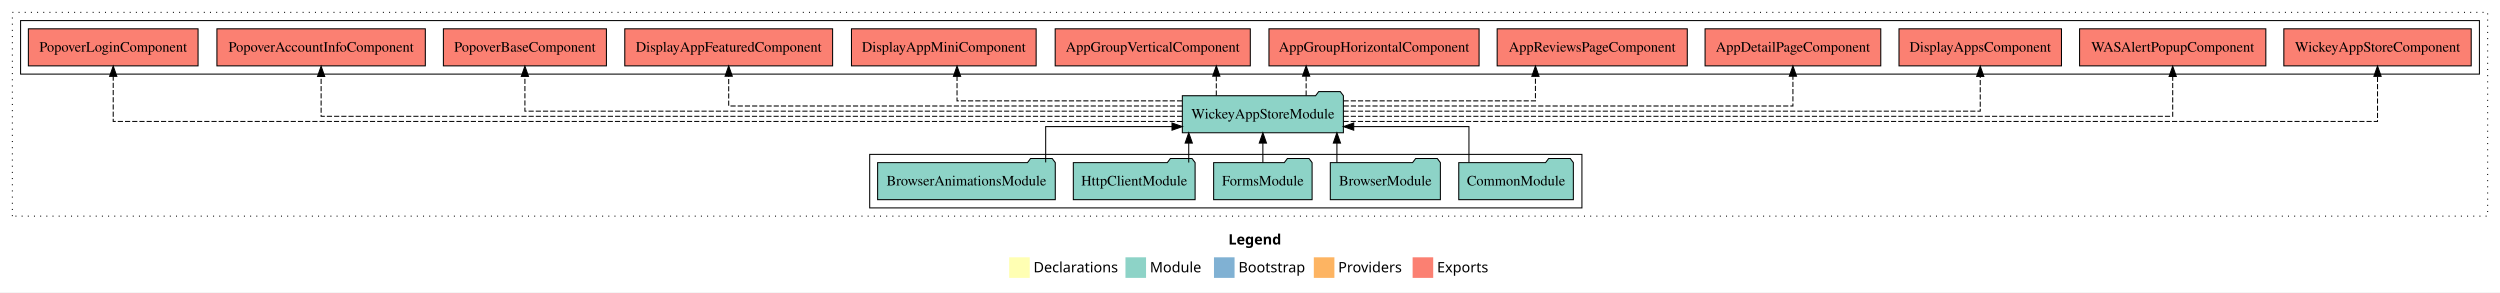
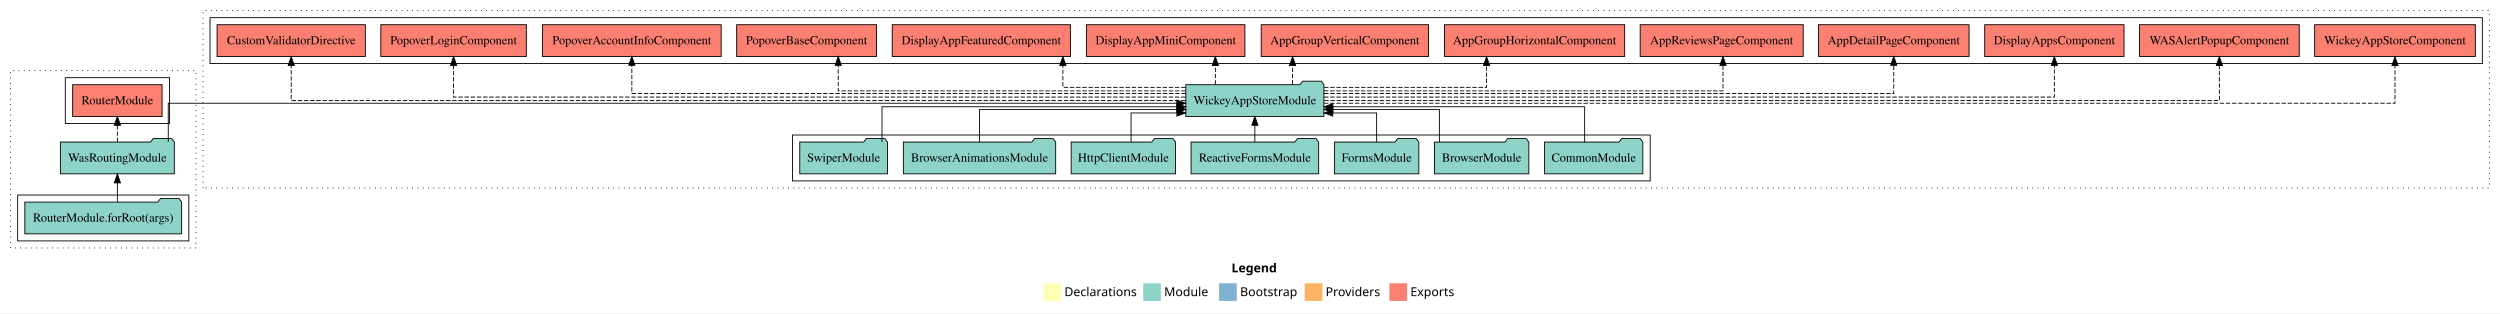
- <svg xmlns="http://www.w3.org/2000/svg" width="2429pt" height="284pt" viewBox="0.00 0.00 2429.00 284.00">
-   <g id="graph0" class="graph" transform="scale(1 1) rotate(0) translate(4 280)">
-     <polygon fill="#ffffff" stroke="transparent" points="-4,4 -4,-280 2425,-280 2425,4 -4,4" />
-     <text text-anchor="start" x="1189.509" y="-42.4" font-family="sans-serif" font-weight="bold" font-size="14.00" fill="#000000">Legend</text>
-     <polygon fill="#ffffb3" stroke="transparent" points="976.5,-10 976.5,-30 996.5,-30 996.5,-10 976.5,-10" />
-     <text text-anchor="start" x="1000.129" y="-15.4" font-family="sans-serif" font-size="14.00" fill="#000000">  Declarations</text>
-     <polygon fill="#8dd3c7" stroke="transparent" points="1089.5,-10 1089.5,-30 1109.5,-30 1109.5,-10 1089.5,-10" />
-     <text text-anchor="start" x="1113.225" y="-15.4" font-family="sans-serif" font-size="14.00" fill="#000000">  Module</text>
-     <polygon fill="#80b1d3" stroke="transparent" points="1175.5,-10 1175.5,-30 1195.5,-30 1195.5,-10 1175.5,-10" />
-     <text text-anchor="start" x="1199.281" y="-15.4" font-family="sans-serif" font-size="14.00" fill="#000000">  Bootstrap</text>
-     <polygon fill="#fdb462" stroke="transparent" points="1272.5,-10 1272.5,-30 1292.5,-30 1292.5,-10 1272.5,-10" />
-     <text text-anchor="start" x="1296.173" y="-15.4" font-family="sans-serif" font-size="14.00" fill="#000000">  Providers</text>
-     <polygon fill="#fb8072" stroke="transparent" points="1368.5,-10 1368.5,-30 1388.5,-30 1388.5,-10 1368.5,-10" />
-     <text text-anchor="start" x="1392.226" y="-15.4" font-family="sans-serif" font-size="14.00" fill="#000000">  Exports</text>
+ <svg xmlns="http://www.w3.org/2000/svg" width="2833pt" height="355pt" viewBox="0.00 0.00 2833.00 355.00">
+   <g id="graph0" class="graph" transform="scale(1 1) rotate(0) translate(4 351)">
+     <polygon fill="#ffffff" stroke="transparent" points="-4,4 -4,-351 2829,-351 2829,4 -4,4" />
+     <text text-anchor="start" x="1391.509" y="-42.4" font-family="sans-serif" font-weight="bold" font-size="14.00" fill="#000000">Legend</text>
+     <polygon fill="#ffffb3" stroke="transparent" points="1178.5,-10 1178.5,-30 1198.5,-30 1198.5,-10 1178.5,-10" />
+     <text text-anchor="start" x="1202.129" y="-15.4" font-family="sans-serif" font-size="14.00" fill="#000000">  Declarations</text>
+     <polygon fill="#8dd3c7" stroke="transparent" points="1291.5,-10 1291.5,-30 1311.5,-30 1311.5,-10 1291.5,-10" />
+     <text text-anchor="start" x="1315.225" y="-15.4" font-family="sans-serif" font-size="14.00" fill="#000000">  Module</text>
+     <polygon fill="#80b1d3" stroke="transparent" points="1377.5,-10 1377.5,-30 1397.5,-30 1397.5,-10 1377.5,-10" />
+     <text text-anchor="start" x="1401.281" y="-15.4" font-family="sans-serif" font-size="14.00" fill="#000000">  Bootstrap</text>
+     <polygon fill="#fdb462" stroke="transparent" points="1474.5,-10 1474.5,-30 1494.5,-30 1494.5,-10 1474.5,-10" />
+     <text text-anchor="start" x="1498.173" y="-15.4" font-family="sans-serif" font-size="14.00" fill="#000000">  Providers</text>
+     <polygon fill="#fb8072" stroke="transparent" points="1570.5,-10 1570.5,-30 1590.5,-30 1590.5,-10 1570.5,-10" />
+     <text text-anchor="start" x="1594.226" y="-15.4" font-family="sans-serif" font-size="14.00" fill="#000000">  Exports</text>
    <g id="clust1" class="cluster">
-       <polygon fill="none" stroke="#000000" stroke-dasharray="1,5" points="8,-70 8,-268 2413,-268 2413,-70 8,-70" />
+       <polygon fill="none" stroke="#000000" stroke-dasharray="1,5" points="8,-70 8,-271 218,-271 218,-70 8,-70" />
    </g>
    <g id="clust3" class="cluster">
-       <polygon fill="none" stroke="#000000" points="841,-78 841,-130 1533,-130 1533,-78 841,-78" />
+       <polygon fill="none" stroke="#000000" points="16,-78 16,-130 210,-130 210,-78 16,-78" />
    </g>
    <g id="clust4" class="cluster">
-       <polygon fill="none" stroke="#000000" points="16,-208 16,-260 2405,-260 2405,-208 16,-208" />
+       <polygon fill="none" stroke="#000000" points="70,-211 70,-263 188,-263 188,-211 70,-211" />
+     </g>
+     <g id="clust7" class="cluster">
+       <polygon fill="none" stroke="#000000" stroke-dasharray="1,5" points="226,-138 226,-339 2817,-339 2817,-138 226,-138" />
+     </g>
+     <g id="clust9" class="cluster">
+       <polygon fill="none" stroke="#000000" points="894,-146 894,-198 1866,-198 1866,-146 894,-146" />
+     </g>
+     <g id="clust10" class="cluster">
+       <polygon fill="none" stroke="#000000" points="234,-279 234,-331 2809,-331 2809,-279 234,-279" />
    </g>
    <g id="node1" class="node">
-       <polygon fill="#8dd3c7" stroke="#000000" points="1524.668,-122 1521.668,-126 1500.668,-126 1497.668,-122 1413.332,-122 1413.332,-86 1524.668,-86 1524.668,-122" />
-       <text text-anchor="middle" x="1469" y="-99.8" font-family="Times,serif" font-size="14.00" fill="#000000">CommonModule</text>
+       <polygon fill="#8dd3c7" stroke="#000000" points="201.842,-122 198.842,-126 177.842,-126 174.842,-122 24.158,-122 24.158,-86 201.842,-86 201.842,-122" />
+       <text text-anchor="middle" x="113" y="-99.8" font-family="Times,serif" font-size="14.00" fill="#000000">RouterModule.forRoot(args)</text>
+     </g>
+     <g id="node2" class="node">
+       <polygon fill="#8dd3c7" stroke="#000000" points="193.542,-190 190.542,-194 169.542,-194 166.542,-190 64.458,-190 64.458,-154 193.542,-154 193.542,-190" />
+       <text text-anchor="middle" x="129" y="-167.8" font-family="Times,serif" font-size="14.00" fill="#000000">WasRoutingModule</text>
+     </g>
+     <g id="edge1" class="edge">
+       <path fill="none" stroke="#000000" d="M129,-122.223C129,-122.223 129,-143.727 129,-143.727" />
+       <polygon fill="#000000" stroke="#000000" points="125.5,-143.727 129,-153.727 132.5,-143.727 125.5,-143.727" />
+     </g>
+     <g id="node3" class="node">
+       <polygon fill="#fb8072" stroke="#000000" points="179.652,-255 78.348,-255 78.348,-219 179.652,-219 179.652,-255" />
+       <text text-anchor="middle" x="129" y="-232.8" font-family="Times,serif" font-size="14.00" fill="#000000">RouterModule </text>
+     </g>
+     <g id="edge2" class="edge">
+       <path fill="none" stroke="#000000" stroke-dasharray="5,2" d="M129,-190.106C129,-190.106 129,-208.991 129,-208.991" />
+       <polygon fill="#000000" stroke="#000000" points="125.5,-208.991 129,-218.991 132.5,-208.991 125.5,-208.991" />
+     </g>
+     <g id="node11" class="node">
+       <polygon fill="#8dd3c7" stroke="#000000" points="1496.239,-255 1493.239,-259 1472.239,-259 1469.239,-255 1339.761,-255 1339.761,-219 1496.239,-219 1496.239,-255" />
+       <text text-anchor="middle" x="1418" y="-232.8" font-family="Times,serif" font-size="14.00" fill="#000000">WickeyAppStoreModule</text>
+     </g>
+     <g id="edge8" class="edge">
+       <path fill="none" stroke="#000000" d="M186.673,-190.267C186.673,-208.555 186.673,-234 186.673,-234 186.673,-234 1329.572,-234 1329.572,-234" />
+       <polygon fill="#000000" stroke="#000000" points="1329.572,-237.5 1339.572,-234 1329.572,-230.5 1329.572,-237.5" />
+     </g>
+     <g id="node4" class="node">
+       <polygon fill="#8dd3c7" stroke="#000000" points="1857.668,-190 1854.668,-194 1833.668,-194 1830.668,-190 1746.332,-190 1746.332,-154 1857.668,-154 1857.668,-190" />
+       <text text-anchor="middle" x="1802" y="-167.8" font-family="Times,serif" font-size="14.00" fill="#000000">CommonModule</text>
+     </g>
+     <g id="edge3" class="edge">
+       <path fill="none" stroke="#000000" d="M1791.727,-190.034C1791.727,-207.06 1791.727,-230 1791.727,-230 1791.727,-230 1506.345,-230 1506.345,-230" />
+       <polygon fill="#000000" stroke="#000000" points="1506.345,-226.5 1496.345,-230 1506.345,-233.5 1506.345,-226.5" />
+     </g>
+     <g id="node5" class="node">
+       <polygon fill="#8dd3c7" stroke="#000000" points="1728.473,-190 1725.473,-194 1704.473,-194 1701.473,-190 1621.527,-190 1621.527,-154 1728.473,-154 1728.473,-190" />
+       <text text-anchor="middle" x="1675" y="-167.8" font-family="Times,serif" font-size="14.00" fill="#000000">BrowserModule</text>
+     </g>
+     <g id="edge4" class="edge">
+       <path fill="none" stroke="#000000" d="M1627.113,-190.009C1627.113,-206.049 1627.113,-227 1627.113,-227 1627.113,-227 1506.461,-227 1506.461,-227" />
+       <polygon fill="#000000" stroke="#000000" points="1506.461,-223.5 1496.461,-227 1506.461,-230.5 1506.461,-223.5" />
    </g>
    <g id="node6" class="node">
-       <polygon fill="#8dd3c7" stroke="#000000" points="1301.239,-187 1298.239,-191 1277.239,-191 1274.239,-187 1144.761,-187 1144.761,-151 1301.239,-151 1301.239,-187" />
-       <text text-anchor="middle" x="1223" y="-164.8" font-family="Times,serif" font-size="14.00" fill="#000000">WickeyAppStoreModule</text>
-     </g>
-     <g id="edge1" class="edge">
-       <path fill="none" stroke="#000000" d="M1423.227,-122.24C1423.227,-137.571 1423.227,-157 1423.227,-157 1423.227,-157 1311.273,-157 1311.273,-157" />
-       <polygon fill="#000000" stroke="#000000" points="1311.273,-153.5 1301.273,-157 1311.273,-160.5 1311.273,-153.5" />
-     </g>
-     <g id="node2" class="node">
-       <polygon fill="#8dd3c7" stroke="#000000" points="1395.473,-122 1392.473,-126 1371.473,-126 1368.473,-122 1288.527,-122 1288.527,-86 1395.473,-86 1395.473,-122" />
-       <text text-anchor="middle" x="1342" y="-99.8" font-family="Times,serif" font-size="14.00" fill="#000000">BrowserModule</text>
-     </g>
-     <g id="edge2" class="edge">
-       <path fill="none" stroke="#000000" d="M1294.941,-122.106C1294.941,-122.106 1294.941,-140.991 1294.941,-140.991" />
-       <polygon fill="#000000" stroke="#000000" points="1291.441,-140.991 1294.941,-150.991 1298.441,-140.991 1291.441,-140.991" />
-     </g>
-     <g id="node3" class="node">
-       <polygon fill="#8dd3c7" stroke="#000000" points="1270.829,-122 1267.829,-126 1246.829,-126 1243.829,-122 1175.171,-122 1175.171,-86 1270.829,-86 1270.829,-122" />
-       <text text-anchor="middle" x="1223" y="-99.8" font-family="Times,serif" font-size="14.00" fill="#000000">FormsModule</text>
-     </g>
-     <g id="edge3" class="edge">
-       <path fill="none" stroke="#000000" d="M1223,-122.106C1223,-122.106 1223,-140.991 1223,-140.991" />
-       <polygon fill="#000000" stroke="#000000" points="1219.5,-140.991 1223,-150.991 1226.5,-140.991 1219.5,-140.991" />
-     </g>
-     <g id="node4" class="node">
-       <polygon fill="#8dd3c7" stroke="#000000" points="1157.161,-122 1154.161,-126 1133.161,-126 1130.161,-122 1038.839,-122 1038.839,-86 1157.161,-86 1157.161,-122" />
-       <text text-anchor="middle" x="1098" y="-99.8" font-family="Times,serif" font-size="14.00" fill="#000000">HttpClientModule</text>
-     </g>
-     <g id="edge4" class="edge">
-       <path fill="none" stroke="#000000" d="M1150.98,-122.106C1150.98,-122.106 1150.98,-140.991 1150.98,-140.991" />
-       <polygon fill="#000000" stroke="#000000" points="1147.48,-140.991 1150.98,-150.991 1154.48,-140.991 1147.48,-140.991" />
-     </g>
-     <g id="node5" class="node">
-       <polygon fill="#8dd3c7" stroke="#000000" points="1021.302,-122 1018.302,-126 997.302,-126 994.302,-122 848.698,-122 848.698,-86 1021.302,-86 1021.302,-122" />
-       <text text-anchor="middle" x="935" y="-99.8" font-family="Times,serif" font-size="14.00" fill="#000000">BrowserAnimationsModule</text>
+       <polygon fill="#8dd3c7" stroke="#000000" points="1603.829,-190 1600.829,-194 1579.829,-194 1576.829,-190 1508.171,-190 1508.171,-154 1603.829,-154 1603.829,-190" />
+       <text text-anchor="middle" x="1556" y="-167.8" font-family="Times,serif" font-size="14.00" fill="#000000">FormsModule</text>
    </g>
    <g id="edge5" class="edge">
-       <path fill="none" stroke="#000000" d="M1011.981,-122.24C1011.981,-137.571 1011.981,-157 1011.981,-157 1011.981,-157 1134.724,-157 1134.724,-157" />
-       <polygon fill="#000000" stroke="#000000" points="1134.724,-160.5 1144.724,-157 1134.724,-153.5 1134.724,-160.5" />
+       <path fill="none" stroke="#000000" d="M1556,-190.124C1556,-204.783 1556,-223 1556,-223 1556,-223 1506.274,-223 1506.274,-223" />
+       <polygon fill="#000000" stroke="#000000" points="1506.274,-219.5 1496.274,-223 1506.274,-226.5 1506.274,-219.5" />
    </g>
    <g id="node7" class="node">
-       <polygon fill="#fb8072" stroke="#000000" points="2397.022,-252 2214.978,-252 2214.978,-216 2397.022,-216 2397.022,-252" />
-       <text text-anchor="middle" x="2306" y="-229.8" font-family="Times,serif" font-size="14.00" fill="#000000">WickeyAppStoreComponent </text>
+       <polygon fill="#8dd3c7" stroke="#000000" points="1490.305,-190 1487.305,-194 1466.305,-194 1463.305,-190 1345.695,-190 1345.695,-154 1490.305,-154 1490.305,-190" />
+       <text text-anchor="middle" x="1418" y="-167.8" font-family="Times,serif" font-size="14.00" fill="#000000">ReactiveFormsModule</text>
    </g>
    <g id="edge6" class="edge">
-       <path fill="none" stroke="#000000" stroke-dasharray="5,2" d="M1301.322,-162C1550.093,-162 2306,-162 2306,-162 2306,-162 2306,-205.831 2306,-205.831" />
-       <polygon fill="#000000" stroke="#000000" points="2302.5,-205.831 2306,-215.831 2309.5,-205.831 2302.5,-205.831" />
+       <path fill="none" stroke="#000000" d="M1418,-190.106C1418,-190.106 1418,-208.991 1418,-208.991" />
+       <polygon fill="#000000" stroke="#000000" points="1414.5,-208.991 1418,-218.991 1421.5,-208.991 1414.5,-208.991" />
    </g>
    <g id="node8" class="node">
-       <polygon fill="#fb8072" stroke="#000000" points="2197.482,-252 2016.518,-252 2016.518,-216 2197.482,-216 2197.482,-252" />
-       <text text-anchor="middle" x="2107" y="-229.8" font-family="Times,serif" font-size="14.00" fill="#000000">WASAlertPopupComponent </text>
+       <polygon fill="#8dd3c7" stroke="#000000" points="1328.161,-190 1325.161,-194 1304.161,-194 1301.161,-190 1209.839,-190 1209.839,-154 1328.161,-154 1328.161,-190" />
+       <text text-anchor="middle" x="1269" y="-167.8" font-family="Times,serif" font-size="14.00" fill="#000000">HttpClientModule</text>
    </g>
    <g id="edge7" class="edge">
-       <path fill="none" stroke="#000000" stroke-dasharray="5,2" d="M1301.449,-167C1517.797,-167 2107,-167 2107,-167 2107,-167 2107,-205.692 2107,-205.692" />
-       <polygon fill="#000000" stroke="#000000" points="2103.5,-205.692 2107,-215.692 2110.5,-205.692 2103.5,-205.692" />
+       <path fill="none" stroke="#000000" d="M1277.737,-190.124C1277.737,-204.783 1277.737,-223 1277.737,-223 1277.737,-223 1329.667,-223 1329.667,-223" />
+       <polygon fill="#000000" stroke="#000000" points="1329.667,-226.5 1339.667,-223 1329.667,-219.5 1329.667,-226.5" />
    </g>
    <g id="node9" class="node">
-       <polygon fill="#fb8072" stroke="#000000" points="1998.931,-252 1841.069,-252 1841.069,-216 1998.931,-216 1998.931,-252" />
-       <text text-anchor="middle" x="1920" y="-229.8" font-family="Times,serif" font-size="14.00" fill="#000000">DisplayAppsComponent </text>
-     </g>
-     <g id="edge8" class="edge">
-       <path fill="none" stroke="#000000" stroke-dasharray="5,2" d="M1301.263,-172C1483.344,-172 1920,-172 1920,-172 1920,-172 1920,-205.733 1920,-205.733" />
-       <polygon fill="#000000" stroke="#000000" points="1916.5,-205.733 1920,-215.733 1923.5,-205.733 1916.5,-205.733" />
+       <polygon fill="#8dd3c7" stroke="#000000" points="1192.302,-190 1189.302,-194 1168.302,-194 1165.302,-190 1019.698,-190 1019.698,-154 1192.302,-154 1192.302,-190" />
+       <text text-anchor="middle" x="1106" y="-167.8" font-family="Times,serif" font-size="14.00" fill="#000000">BrowserAnimationsModule</text>
+     </g>
+     <g id="edge9" class="edge">
+       <path fill="none" stroke="#000000" d="M1106,-190.009C1106,-206.049 1106,-227 1106,-227 1106,-227 1329.672,-227 1329.672,-227" />
+       <polygon fill="#000000" stroke="#000000" points="1329.672,-230.5 1339.672,-227 1329.672,-223.5 1329.672,-230.5" />
    </g>
    <g id="node10" class="node">
-       <polygon fill="#fb8072" stroke="#000000" points="1823.359,-252 1652.641,-252 1652.641,-216 1823.359,-216 1823.359,-252" />
-       <text text-anchor="middle" x="1738" y="-229.8" font-family="Times,serif" font-size="14.00" fill="#000000">AppDetailPageComponent </text>
-     </g>
-     <g id="edge9" class="edge">
-       <path fill="none" stroke="#000000" stroke-dasharray="5,2" d="M1301.497,-177C1445.666,-177 1738,-177 1738,-177 1738,-177 1738,-205.965 1738,-205.965" />
-       <polygon fill="#000000" stroke="#000000" points="1734.5,-205.965 1738,-215.965 1741.5,-205.965 1734.5,-205.965" />
-     </g>
-     <g id="node11" class="node">
-       <polygon fill="#fb8072" stroke="#000000" points="1635.359,-252 1450.641,-252 1450.641,-216 1635.359,-216 1635.359,-252" />
-       <text text-anchor="middle" x="1543" y="-229.8" font-family="Times,serif" font-size="14.00" fill="#000000">AppReviewsPageComponent </text>
+       <polygon fill="#8dd3c7" stroke="#000000" points="1001.705,-190 998.705,-194 977.705,-194 974.705,-190 902.295,-190 902.295,-154 1001.705,-154 1001.705,-190" />
+       <text text-anchor="middle" x="952" y="-167.8" font-family="Times,serif" font-size="14.00" fill="#000000">SwiperModule</text>
    </g>
    <g id="edge10" class="edge">
-       <path fill="none" stroke="#000000" stroke-dasharray="5,2" d="M1301.382,-182C1379.473,-182 1487.827,-182 1487.827,-182 1487.827,-182 1487.827,-205.813 1487.827,-205.813" />
-       <polygon fill="#000000" stroke="#000000" points="1484.327,-205.813 1487.827,-215.813 1491.327,-205.813 1484.327,-205.813" />
+       <path fill="none" stroke="#000000" d="M995.476,-190.034C995.476,-207.06 995.476,-230 995.476,-230 995.476,-230 1329.517,-230 1329.517,-230" />
+       <polygon fill="#000000" stroke="#000000" points="1329.517,-233.5 1339.517,-230 1329.517,-226.5 1329.517,-233.5" />
    </g>
    <g id="node12" class="node">
-       <polygon fill="#fb8072" stroke="#000000" points="1433.075,-252 1228.925,-252 1228.925,-216 1433.075,-216 1433.075,-252" />
-       <text text-anchor="middle" x="1331" y="-229.8" font-family="Times,serif" font-size="14.00" fill="#000000">AppGroupHorizontalComponent </text>
+       <polygon fill="#fb8072" stroke="#000000" points="2801.022,-323 2618.978,-323 2618.978,-287 2801.022,-287 2801.022,-323" />
+       <text text-anchor="middle" x="2710" y="-300.8" font-family="Times,serif" font-size="14.00" fill="#000000">WickeyAppStoreComponent </text>
    </g>
    <g id="edge11" class="edge">
-       <path fill="none" stroke="#000000" stroke-dasharray="5,2" d="M1265.041,-187.106C1265.041,-187.106 1265.041,-205.991 1265.041,-205.991" />
-       <polygon fill="#000000" stroke="#000000" points="1261.541,-205.991 1265.041,-215.991 1268.541,-205.991 1261.541,-205.991" />
+       <path fill="none" stroke="#000000" stroke-dasharray="5,2" d="M1496.392,-234C1776.315,-234 2710,-234 2710,-234 2710,-234 2710,-276.716 2710,-276.716" />
+       <polygon fill="#000000" stroke="#000000" points="2706.5,-276.716 2710,-286.716 2713.5,-276.716 2706.5,-276.716" />
    </g>
    <g id="node13" class="node">
-       <polygon fill="#fb8072" stroke="#000000" points="1210.789,-252 1021.211,-252 1021.211,-216 1210.789,-216 1210.789,-252" />
-       <text text-anchor="middle" x="1116" y="-229.8" font-family="Times,serif" font-size="14.00" fill="#000000">AppGroupVerticalComponent </text>
+       <polygon fill="#fb8072" stroke="#000000" points="2601.482,-323 2420.518,-323 2420.518,-287 2601.482,-287 2601.482,-323" />
+       <text text-anchor="middle" x="2511" y="-300.8" font-family="Times,serif" font-size="14.00" fill="#000000">WASAlertPopupComponent </text>
    </g>
    <g id="edge12" class="edge">
-       <path fill="none" stroke="#000000" stroke-dasharray="5,2" d="M1177.763,-187.106C1177.763,-187.106 1177.763,-205.991 1177.763,-205.991" />
-       <polygon fill="#000000" stroke="#000000" points="1174.263,-205.991 1177.763,-215.991 1181.263,-205.991 1174.263,-205.991" />
+       <path fill="none" stroke="#000000" stroke-dasharray="5,2" d="M1496.606,-237C1747.221,-237 2511,-237 2511,-237 2511,-237 2511,-276.777 2511,-276.777" />
+       <polygon fill="#000000" stroke="#000000" points="2507.5,-276.777 2511,-286.777 2514.5,-276.777 2507.5,-276.777" />
    </g>
    <g id="node14" class="node">
-       <polygon fill="#fb8072" stroke="#000000" points="1002.712,-252 823.288,-252 823.288,-216 1002.712,-216 1002.712,-252" />
-       <text text-anchor="middle" x="913" y="-229.8" font-family="Times,serif" font-size="14.00" fill="#000000">DisplayAppMiniComponent </text>
+       <polygon fill="#fb8072" stroke="#000000" points="2402.931,-323 2245.069,-323 2245.069,-287 2402.931,-287 2402.931,-323" />
+       <text text-anchor="middle" x="2324" y="-300.8" font-family="Times,serif" font-size="14.00" fill="#000000">DisplayAppsComponent </text>
    </g>
    <g id="edge13" class="edge">
-       <path fill="none" stroke="#000000" stroke-dasharray="5,2" d="M1144.539,-182C1056.503,-182 925.853,-182 925.853,-182 925.853,-182 925.853,-205.813 925.853,-205.813" />
-       <polygon fill="#000000" stroke="#000000" points="922.353,-205.813 925.853,-215.813 929.353,-205.813 922.353,-205.813" />
+       <path fill="none" stroke="#000000" stroke-dasharray="5,2" d="M1496.422,-241C1716.517,-241 2324,-241 2324,-241 2324,-241 2324,-276.831 2324,-276.831" />
+       <polygon fill="#000000" stroke="#000000" points="2320.5,-276.831 2324,-286.831 2327.5,-276.831 2320.5,-276.831" />
    </g>
    <g id="node15" class="node">
-       <polygon fill="#fb8072" stroke="#000000" points="804.964,-252 603.036,-252 603.036,-216 804.964,-216 804.964,-252" />
-       <text text-anchor="middle" x="704" y="-229.8" font-family="Times,serif" font-size="14.00" fill="#000000">DisplayAppFeaturedComponent </text>
+       <polygon fill="#fb8072" stroke="#000000" points="2227.359,-323 2056.641,-323 2056.641,-287 2227.359,-287 2227.359,-323" />
+       <text text-anchor="middle" x="2142" y="-300.8" font-family="Times,serif" font-size="14.00" fill="#000000">AppDetailPageComponent </text>
    </g>
    <g id="edge14" class="edge">
-       <path fill="none" stroke="#000000" stroke-dasharray="5,2" d="M1144.738,-177C999.751,-177 704,-177 704,-177 704,-177 704,-205.965 704,-205.965" />
-       <polygon fill="#000000" stroke="#000000" points="700.5,-205.965 704,-215.965 707.5,-205.965 700.5,-205.965" />
+       <path fill="none" stroke="#000000" stroke-dasharray="5,2" d="M1496.513,-245C1683.942,-245 2142,-245 2142,-245 2142,-245 2142,-276.998 2142,-276.998" />
+       <polygon fill="#000000" stroke="#000000" points="2138.5,-276.998 2142,-286.998 2145.5,-276.998 2138.5,-276.998" />
    </g>
    <g id="node16" class="node">
-       <polygon fill="#fb8072" stroke="#000000" points="585.201,-252 426.799,-252 426.799,-216 585.201,-216 585.201,-252" />
-       <text text-anchor="middle" x="506" y="-229.8" font-family="Times,serif" font-size="14.00" fill="#000000">PopoverBaseComponent </text>
+       <polygon fill="#fb8072" stroke="#000000" points="2039.359,-323 1854.641,-323 1854.641,-287 2039.359,-287 2039.359,-323" />
+       <text text-anchor="middle" x="1947" y="-300.8" font-family="Times,serif" font-size="14.00" fill="#000000">AppReviewsPageComponent </text>
    </g>
    <g id="edge15" class="edge">
-       <path fill="none" stroke="#000000" stroke-dasharray="5,2" d="M1144.561,-172C958.516,-172 506,-172 506,-172 506,-172 506,-205.733 506,-205.733" />
-       <polygon fill="#000000" stroke="#000000" points="502.5,-205.733 506,-215.733 509.5,-205.733 502.5,-205.733" />
+       <path fill="none" stroke="#000000" stroke-dasharray="5,2" d="M1496.278,-248C1643.847,-248 1948.506,-248 1948.506,-248 1948.506,-248 1948.506,-276.965 1948.506,-276.965" />
+       <polygon fill="#000000" stroke="#000000" points="1945.007,-276.965 1948.506,-286.965 1952.007,-276.965 1945.007,-276.965" />
    </g>
    <g id="node17" class="node">
-       <polygon fill="#fb8072" stroke="#000000" points="409.238,-252 206.762,-252 206.762,-216 409.238,-216 409.238,-252" />
-       <text text-anchor="middle" x="308" y="-229.8" font-family="Times,serif" font-size="14.00" fill="#000000">PopoverAccountInfoComponent </text>
+       <polygon fill="#fb8072" stroke="#000000" points="1837.075,-323 1632.925,-323 1632.925,-287 1837.075,-287 1837.075,-323" />
+       <text text-anchor="middle" x="1735" y="-300.8" font-family="Times,serif" font-size="14.00" fill="#000000">AppGroupHorizontalComponent </text>
    </g>
    <g id="edge16" class="edge">
-       <path fill="none" stroke="#000000" stroke-dasharray="5,2" d="M1144.592,-167C922.982,-167 308,-167 308,-167 308,-167 308,-205.692 308,-205.692" />
-       <polygon fill="#000000" stroke="#000000" points="304.5,-205.692 308,-215.692 311.5,-205.692 304.5,-205.692" />
+       <path fill="none" stroke="#000000" stroke-dasharray="5,2" d="M1496.433,-252C1573.812,-252 1680.6,-252 1680.6,-252 1680.6,-252 1680.6,-276.76 1680.6,-276.76" />
+       <polygon fill="#000000" stroke="#000000" points="1677.1,-276.76 1680.6,-286.76 1684.1,-276.76 1677.1,-276.76" />
    </g>
    <g id="node18" class="node">
-       <polygon fill="#fb8072" stroke="#000000" points="188.433,-252 23.567,-252 23.567,-216 188.433,-216 188.433,-252" />
-       <text text-anchor="middle" x="106" y="-229.8" font-family="Times,serif" font-size="14.00" fill="#000000">PopoverLoginComponent </text>
+       <polygon fill="#fb8072" stroke="#000000" points="1614.789,-323 1425.211,-323 1425.211,-287 1614.789,-287 1614.789,-323" />
+       <text text-anchor="middle" x="1520" y="-300.8" font-family="Times,serif" font-size="14.00" fill="#000000">AppGroupVerticalComponent </text>
    </g>
    <g id="edge17" class="edge">
-       <path fill="none" stroke="#000000" stroke-dasharray="5,2" d="M1144.455,-162C890.202,-162 106,-162 106,-162 106,-162 106,-205.831 106,-205.831" />
-       <polygon fill="#000000" stroke="#000000" points="102.5,-205.831 106,-215.831 109.5,-205.831 102.5,-205.831" />
+       <path fill="none" stroke="#000000" stroke-dasharray="5,2" d="M1460.738,-255.223C1460.738,-255.223 1460.738,-276.727 1460.738,-276.727" />
+       <polygon fill="#000000" stroke="#000000" points="1457.238,-276.727 1460.738,-286.727 1464.238,-276.727 1457.238,-276.727" />
+     </g>
+     <g id="node19" class="node">
+       <polygon fill="#fb8072" stroke="#000000" points="1406.712,-323 1227.288,-323 1227.288,-287 1406.712,-287 1406.712,-323" />
+       <text text-anchor="middle" x="1317" y="-300.8" font-family="Times,serif" font-size="14.00" fill="#000000">DisplayAppMiniComponent </text>
+     </g>
+     <g id="edge18" class="edge">
+       <path fill="none" stroke="#000000" stroke-dasharray="5,2" d="M1373.243,-255.223C1373.243,-255.223 1373.243,-276.727 1373.243,-276.727" />
+       <polygon fill="#000000" stroke="#000000" points="1369.743,-276.727 1373.243,-286.727 1376.743,-276.727 1369.743,-276.727" />
+     </g>
+     <g id="node20" class="node">
+       <polygon fill="#fb8072" stroke="#000000" points="1208.964,-323 1007.036,-323 1007.036,-287 1208.964,-287 1208.964,-323" />
+       <text text-anchor="middle" x="1108" y="-300.8" font-family="Times,serif" font-size="14.00" fill="#000000">DisplayAppFeaturedComponent </text>
+     </g>
+     <g id="edge19" class="edge">
+       <path fill="none" stroke="#000000" stroke-dasharray="5,2" d="M1339.456,-252C1277.139,-252 1200.441,-252 1200.441,-252 1200.441,-252 1200.441,-276.76 1200.441,-276.76" />
+       <polygon fill="#000000" stroke="#000000" points="1196.941,-276.76 1200.441,-286.76 1203.941,-276.76 1196.941,-276.76" />
+     </g>
+     <g id="node21" class="node">
+       <polygon fill="#fb8072" stroke="#000000" points="989.201,-323 830.799,-323 830.799,-287 989.201,-287 989.201,-323" />
+       <text text-anchor="middle" x="910" y="-300.8" font-family="Times,serif" font-size="14.00" fill="#000000">PopoverBaseComponent </text>
+     </g>
+     <g id="edge20" class="edge">
+       <path fill="none" stroke="#000000" stroke-dasharray="5,2" d="M1339.508,-248C1205.257,-248 945.874,-248 945.874,-248 945.874,-248 945.874,-276.965 945.874,-276.965" />
+       <polygon fill="#000000" stroke="#000000" points="942.374,-276.965 945.874,-286.965 949.374,-276.965 942.374,-276.965" />
+     </g>
+     <g id="node22" class="node">
+       <polygon fill="#fb8072" stroke="#000000" points="813.238,-323 610.762,-323 610.762,-287 813.238,-287 813.238,-323" />
+       <text text-anchor="middle" x="712" y="-300.8" font-family="Times,serif" font-size="14.00" fill="#000000">PopoverAccountInfoComponent </text>
+     </g>
+     <g id="edge21" class="edge">
+       <path fill="none" stroke="#000000" stroke-dasharray="5,2" d="M1339.748,-245C1155.932,-245 712,-245 712,-245 712,-245 712,-276.998 712,-276.998" />
+       <polygon fill="#000000" stroke="#000000" points="708.5,-276.998 712,-286.998 715.5,-276.998 708.5,-276.998" />
+     </g>
+     <g id="node23" class="node">
+       <polygon fill="#fb8072" stroke="#000000" points="592.433,-323 427.567,-323 427.567,-287 592.433,-287 592.433,-323" />
+       <text text-anchor="middle" x="510" y="-300.8" font-family="Times,serif" font-size="14.00" fill="#000000">PopoverLoginComponent </text>
+     </g>
+     <g id="edge22" class="edge">
+       <path fill="none" stroke="#000000" stroke-dasharray="5,2" d="M1339.404,-241C1118.824,-241 510,-241 510,-241 510,-241 510,-276.831 510,-276.831" />
+       <polygon fill="#000000" stroke="#000000" points="506.5,-276.831 510,-286.831 513.5,-276.831 506.5,-276.831" />
+     </g>
+     <g id="node24" class="node">
+       <polygon fill="#fb8072" stroke="#000000" points="410.013,-323 241.987,-323 241.987,-287 410.013,-287 410.013,-323" />
+       <text text-anchor="middle" x="326" y="-300.8" font-family="Times,serif" font-size="14.00" fill="#000000">CustomValidatorDirective </text>
+     </g>
+     <g id="edge23" class="edge">
+       <path fill="none" stroke="#000000" stroke-dasharray="5,2" d="M1339.466,-237C1089.08,-237 326,-237 326,-237 326,-237 326,-276.777 326,-276.777" />
+       <polygon fill="#000000" stroke="#000000" points="322.5,-276.777 326,-286.777 329.5,-276.777 322.5,-276.777" />
    </g>
  </g>
</svg>
